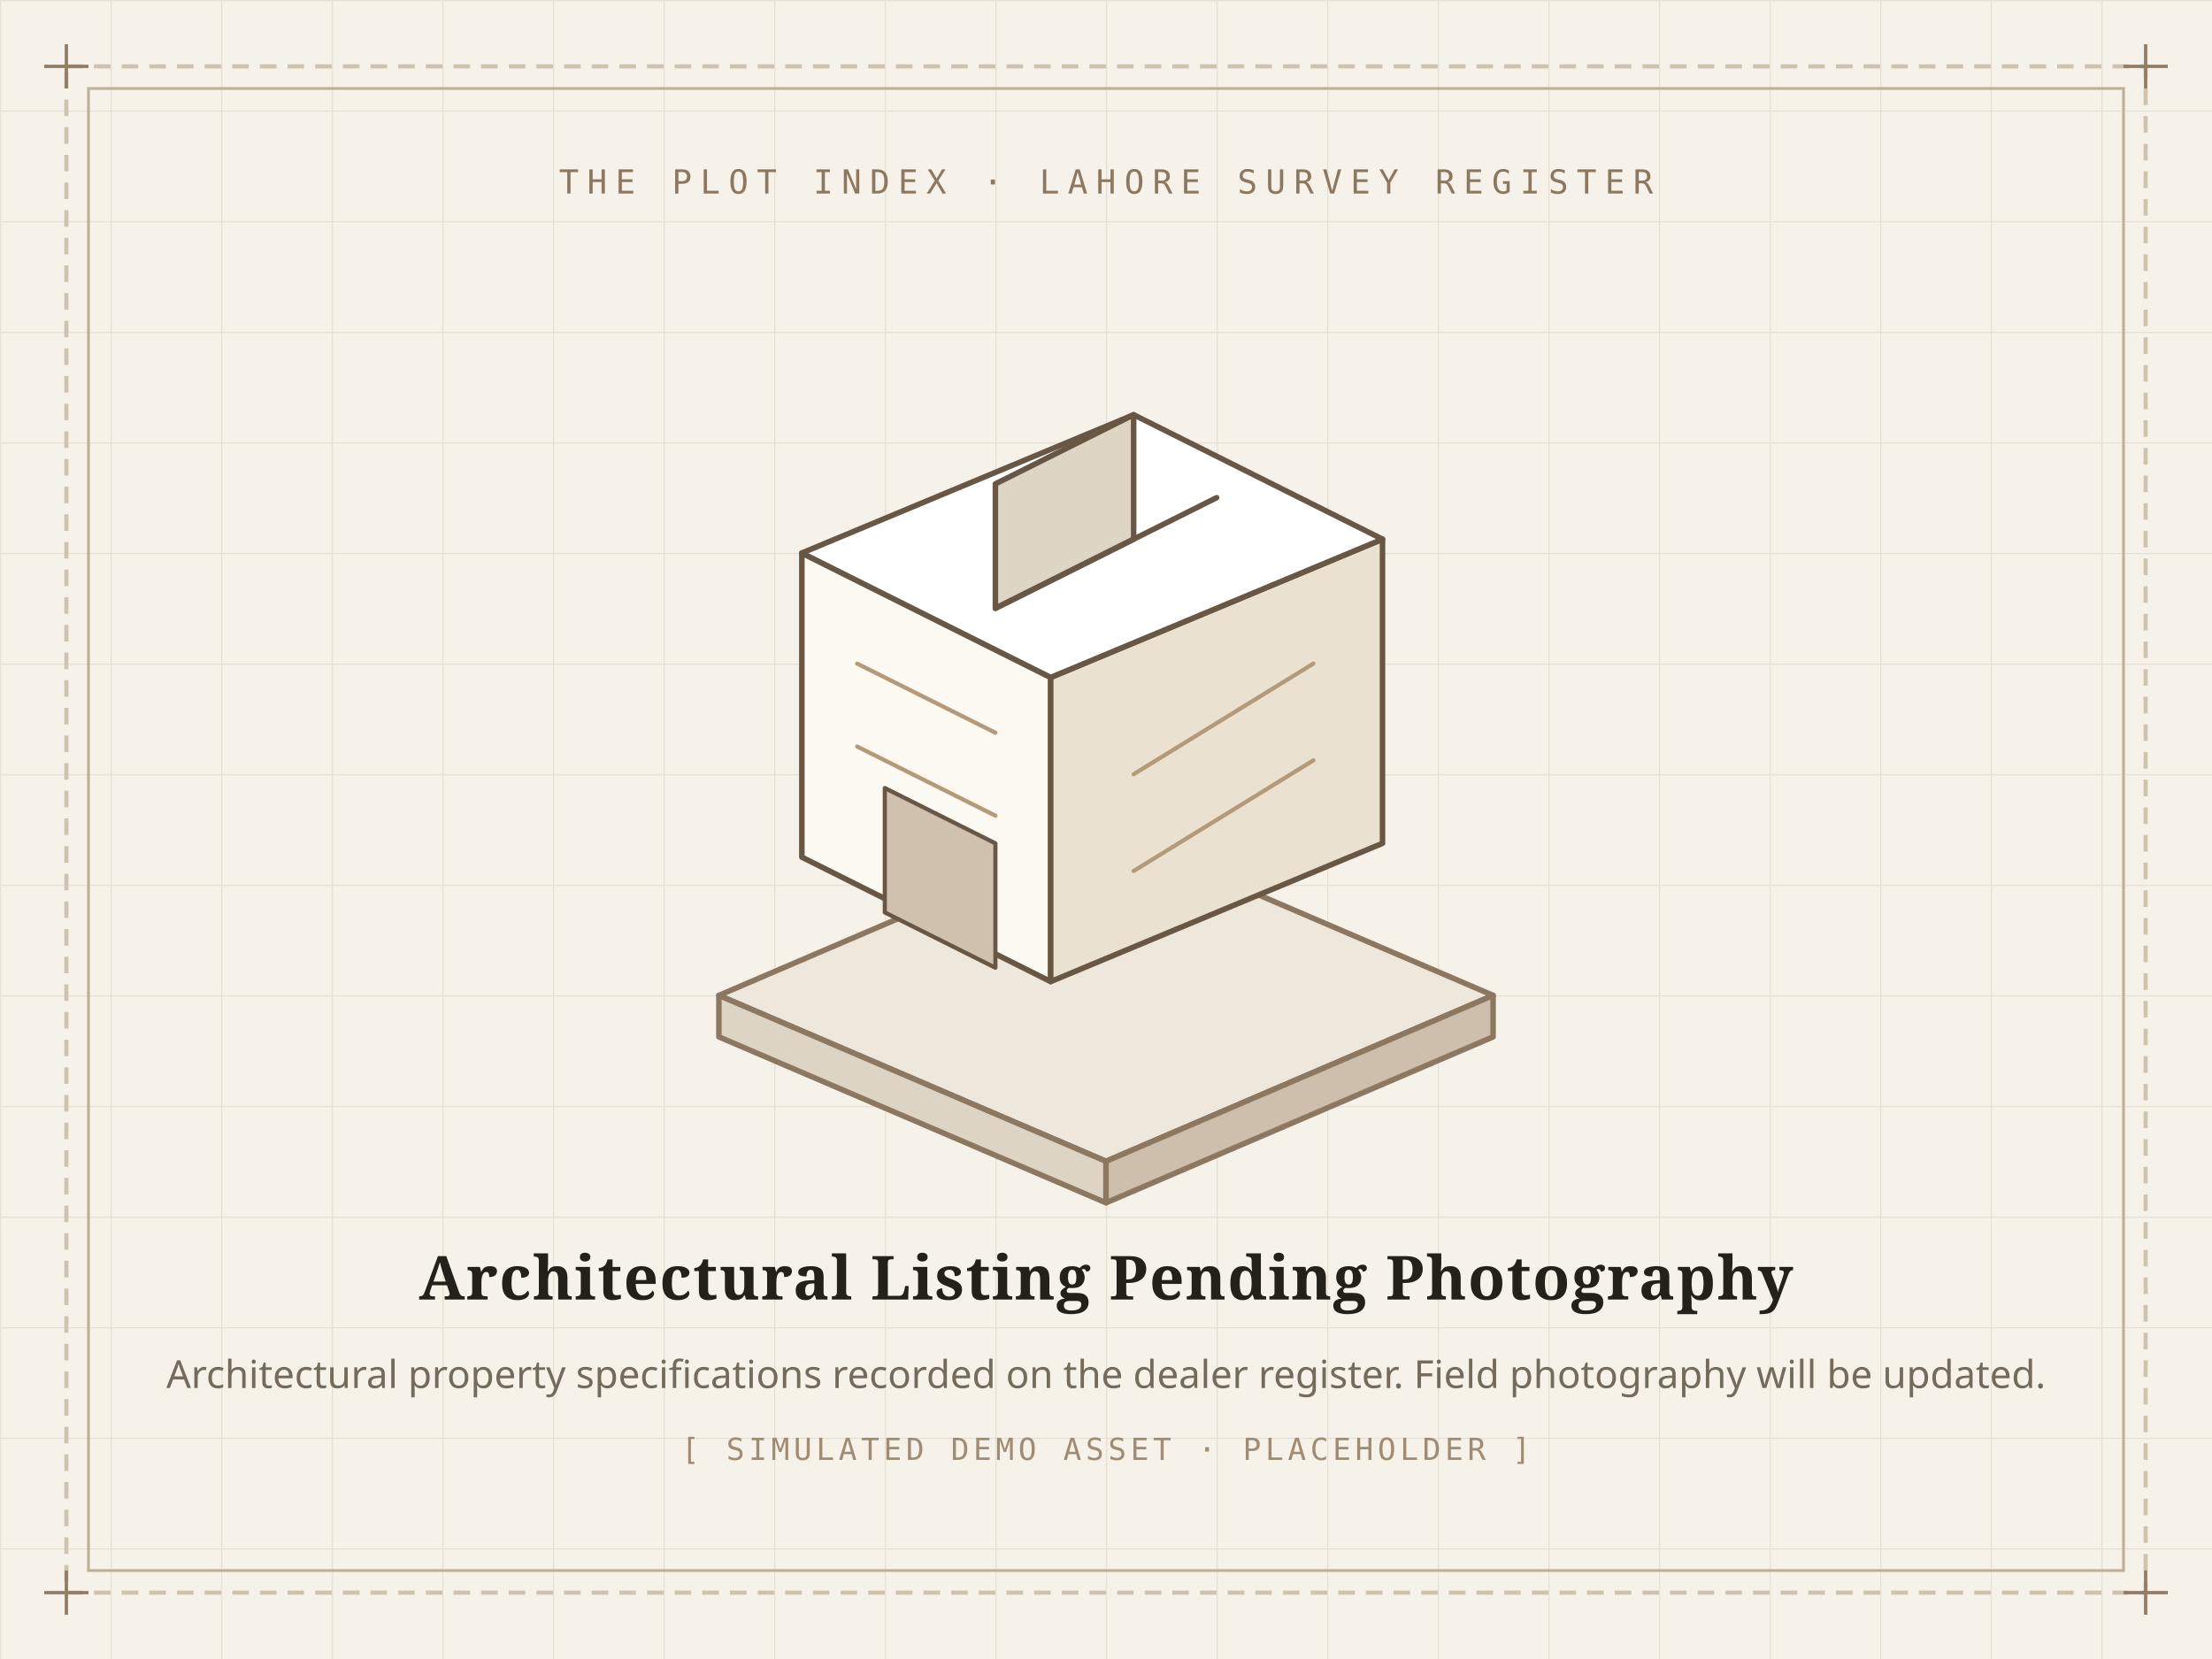
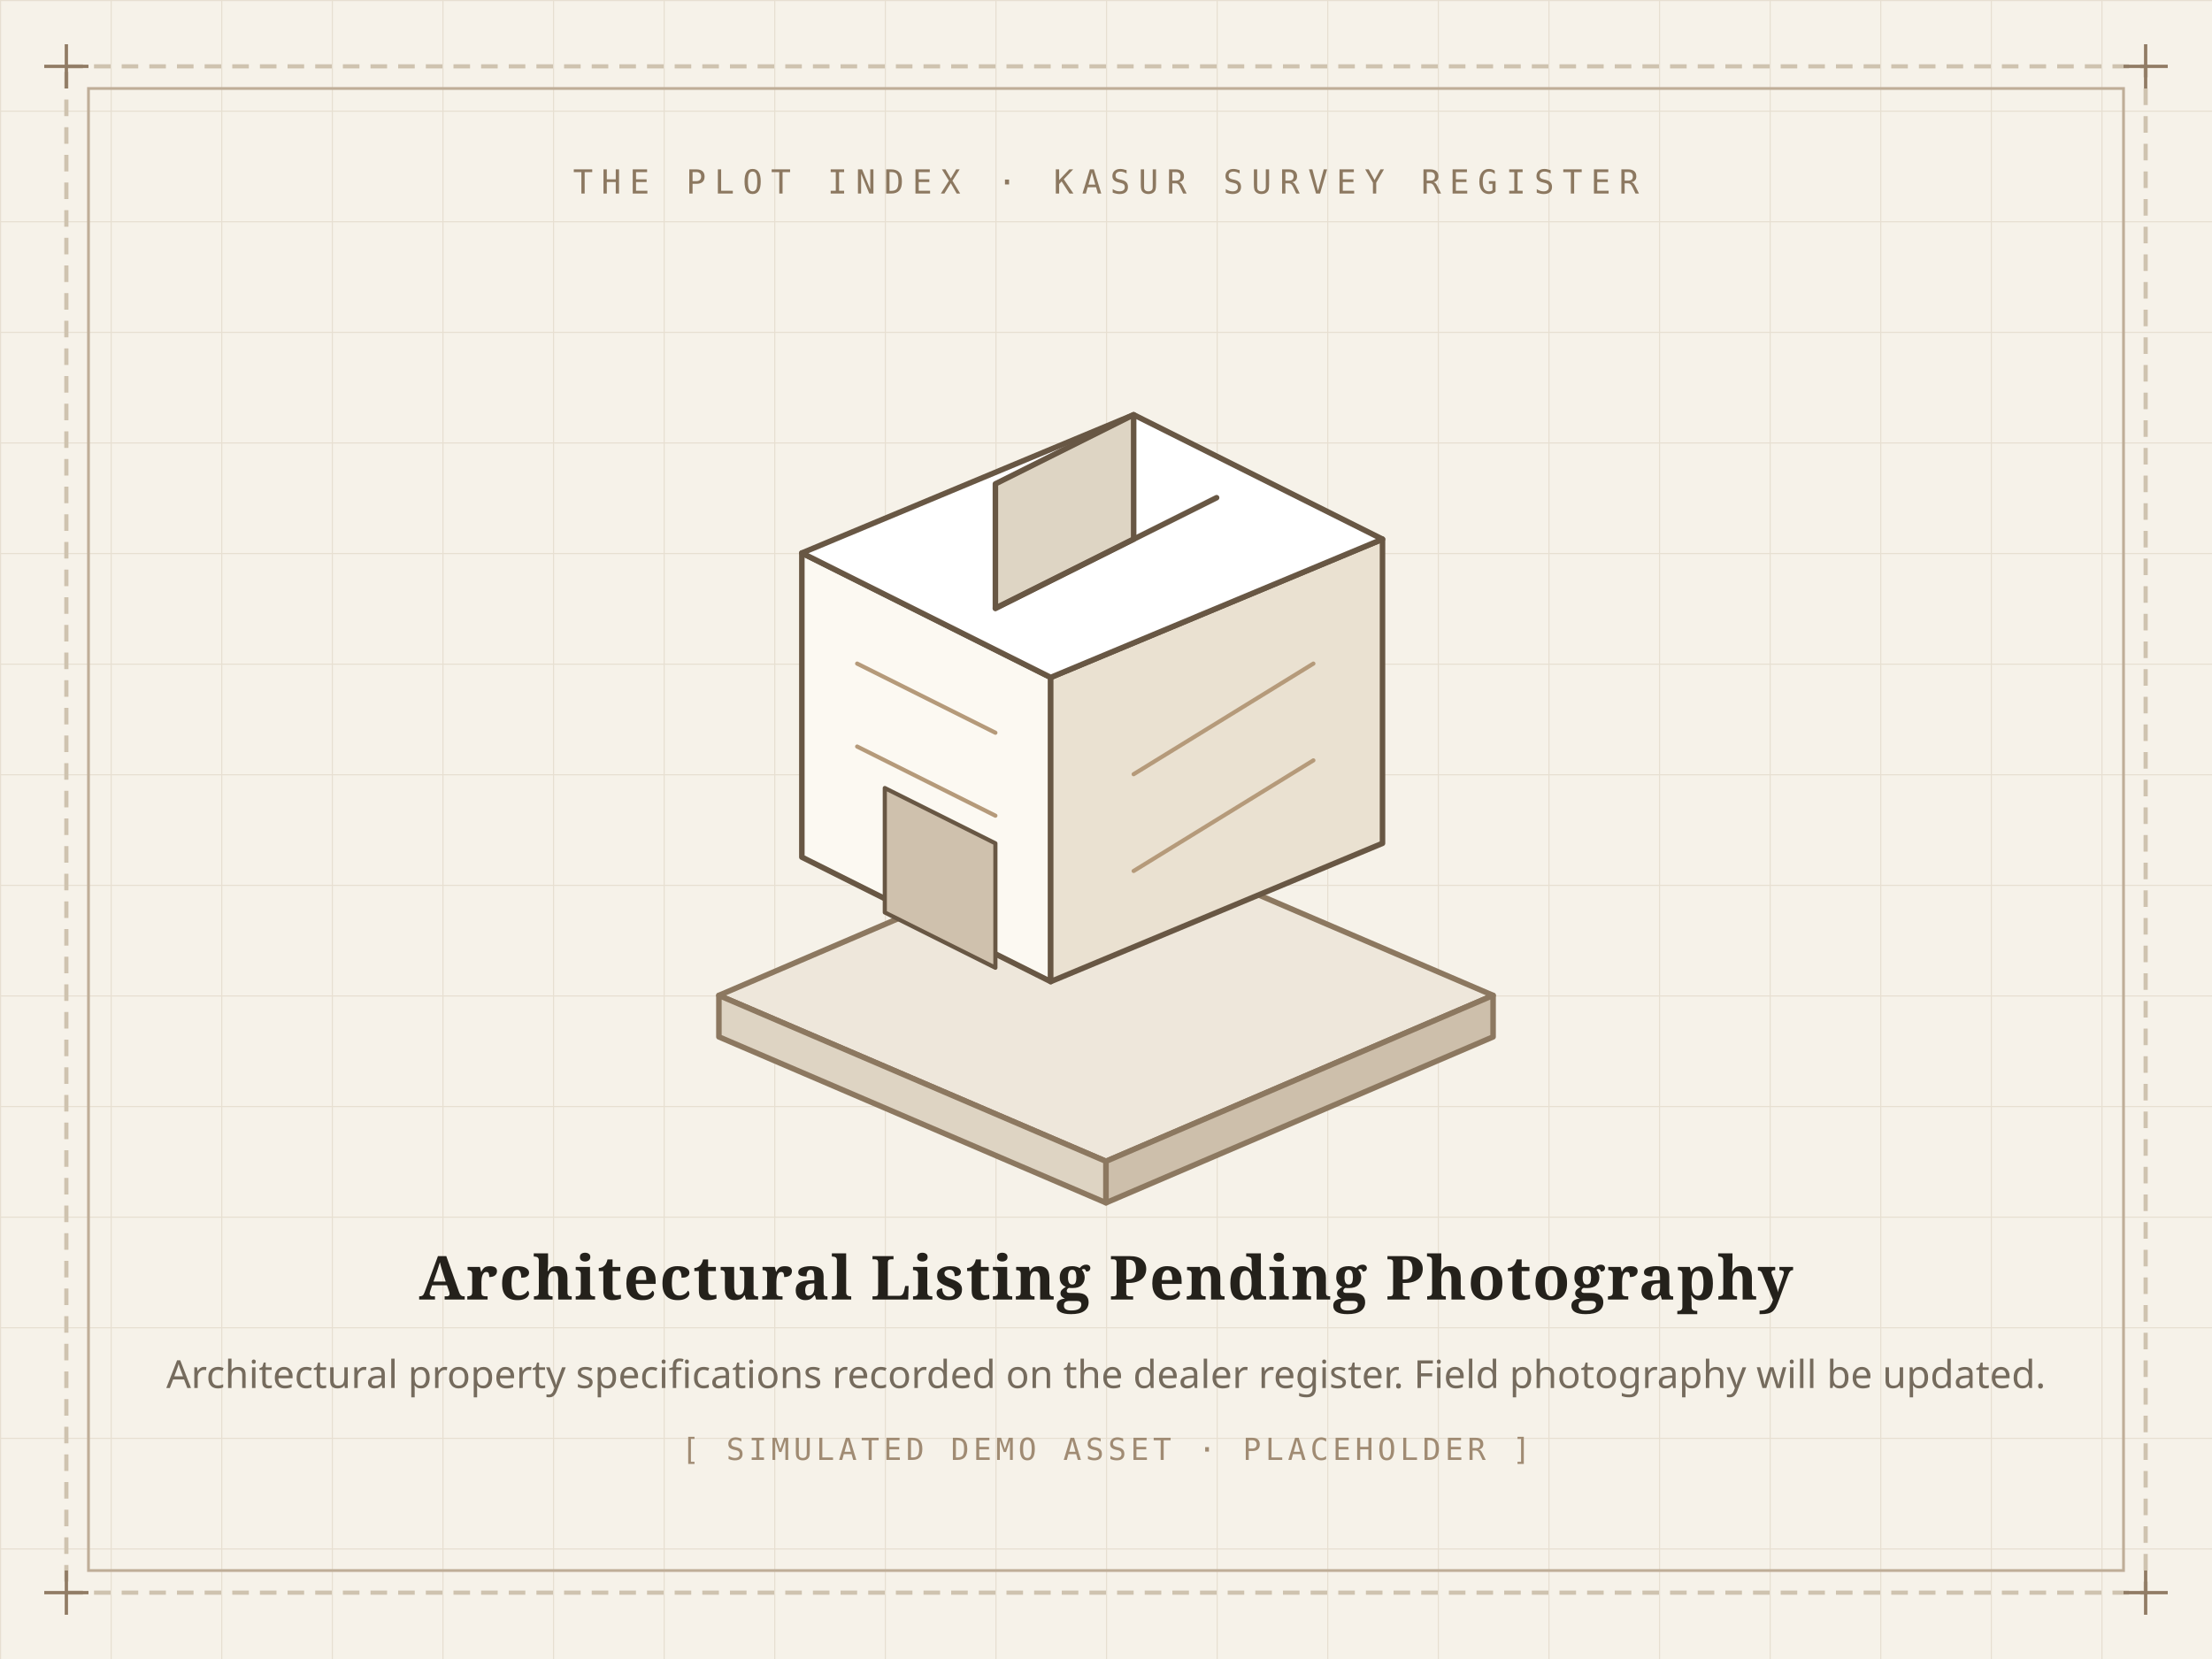
<svg xmlns="http://www.w3.org/2000/svg" viewBox="0 0 800 600" width="800" height="600" fill="none">
  <rect width="800" height="600" fill="#f6f2e9" />
  <defs>
    <pattern id="grid" width="40" height="40" patternUnits="userSpaceOnUse">
      <path d="M 40 0 L 0 0 0 40" fill="none" stroke="#e7dfd1" stroke-width="0.8" />
    </pattern>
  </defs>
  <rect width="800" height="600" fill="url(#grid)" />
  <rect x="24" y="24" width="752" height="552" fill="none" stroke="#cfc3af" stroke-width="1.5" stroke-dasharray="6 4" />
  <rect x="32" y="32" width="736" height="536" fill="none" stroke="#bfae98" stroke-width="1" />
  <g stroke="#917c65" stroke-width="1.2">
    <path d="M 24 16 L 24 32 M 16 24 L 32 24" />
    <path d="M 776 16 L 776 32 M 768 24 L 784 24" />
    <path d="M 24 568 L 24 584 M 16 576 L 32 576" />
    <path d="M 776 568 L 776 584 M 768 576 L 784 576" />
  </g>
  <g transform="translate(400, 260)" stroke="#685744" stroke-width="2" stroke-linejoin="round" stroke-linecap="round">
    <path d="M -140 100 L 0 160 L 140 100 L 0 40 Z" fill="#eee7db" stroke="#8c7860" />
    <path d="M -140 100 L -140 115 L 0 175 L 0 160 Z" fill="#ded4c3" stroke="#8c7860" />
    <path d="M 0 160 L 0 175 L 140 115 L 140 100 Z" fill="#cdbfab" stroke="#8c7860" />
    <path d="M -110 50 L -110 -60 L -20 -15 L -20 95 Z" fill="#fcf9f2" />
    <path d="M -20 -15 L 100 -65 L 100 45 L -20 95 Z" fill="#eae1d1" />
    <path d="M -110 -60 L 10 -110 L 100 -65 L -20 -15 Z" fill="#ffffff" />
    <path d="M 10 -110 L -40 -85 L -40 -40 L 10 -65 Z" fill="#ded5c4" />
    <path d="M -40 -40 L 40 -80 L 10 -65 Z" fill="#ede5d8" />
    <path d="M -90 10 L -40 35 M -90 -20 L -40 5" stroke="#b59a7a" stroke-width="1.5" />
    <path d="M 10 55 L 75 15 M 10 20 L 75 -20" stroke="#b59a7a" stroke-width="1.5" />
    <path d="M -80 70 L -40 90 L -40 45 L -80 25 Z" fill="#cfc1ad" stroke="#685744" stroke-width="1.5" />
  </g>
  <g text-anchor="middle">
    <text x="400" y="70" font-family="'DM Mono', monospace" font-size="12" letter-spacing="3" fill="#8c7860" font-weight="500">
-       THE PLOT INDEX · LAHORE SURVEY REGISTER
+       THE PLOT INDEX · KASUR SURVEY REGISTER
    </text>
    <text x="400" y="470" font-family="'Fraunces', serif" font-size="22" fill="#24211b" font-weight="600" letter-spacing="0.5">
      Architectural Listing Pending Photography
    </text>
    <text x="400" y="502" font-family="'Hanken Grotesk', sans-serif" font-size="14" fill="#756b5d">
      Architectural property specifications recorded on the dealer register. Field photography will be updated.
    </text>
    <text x="400" y="528" font-family="'DM Mono', monospace" font-size="11" letter-spacing="1.5" fill="#a08b73">
      [ SIMULATED DEMO ASSET · PLACEHOLDER ]
    </text>
  </g>
</svg>
